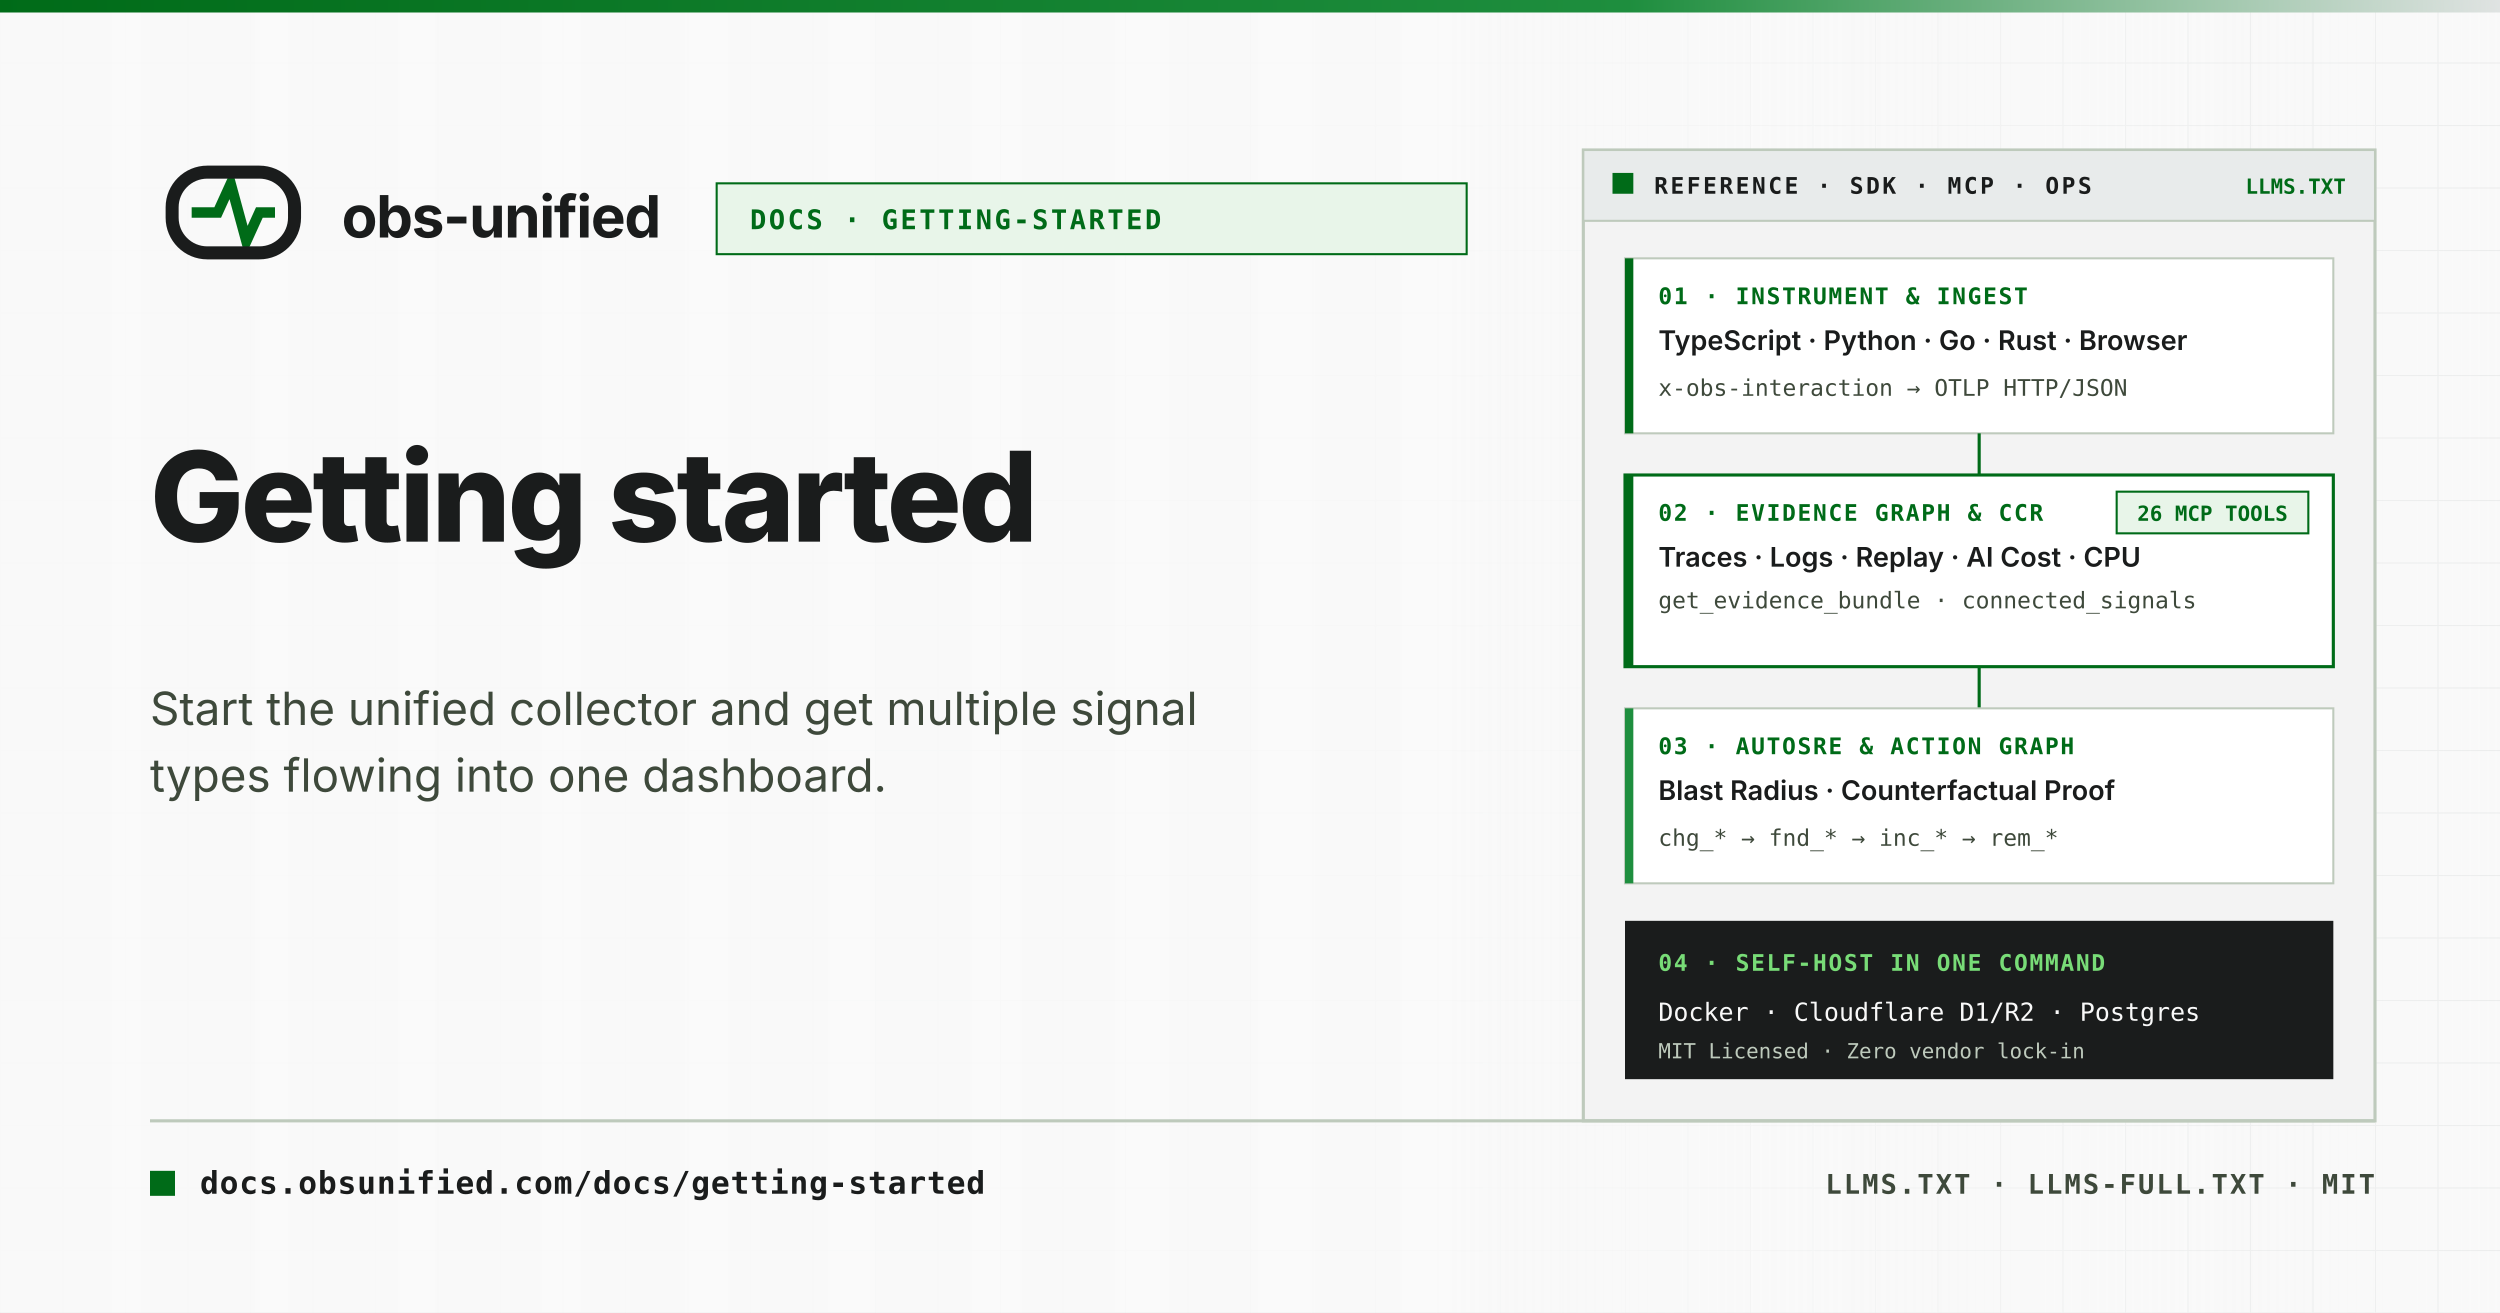
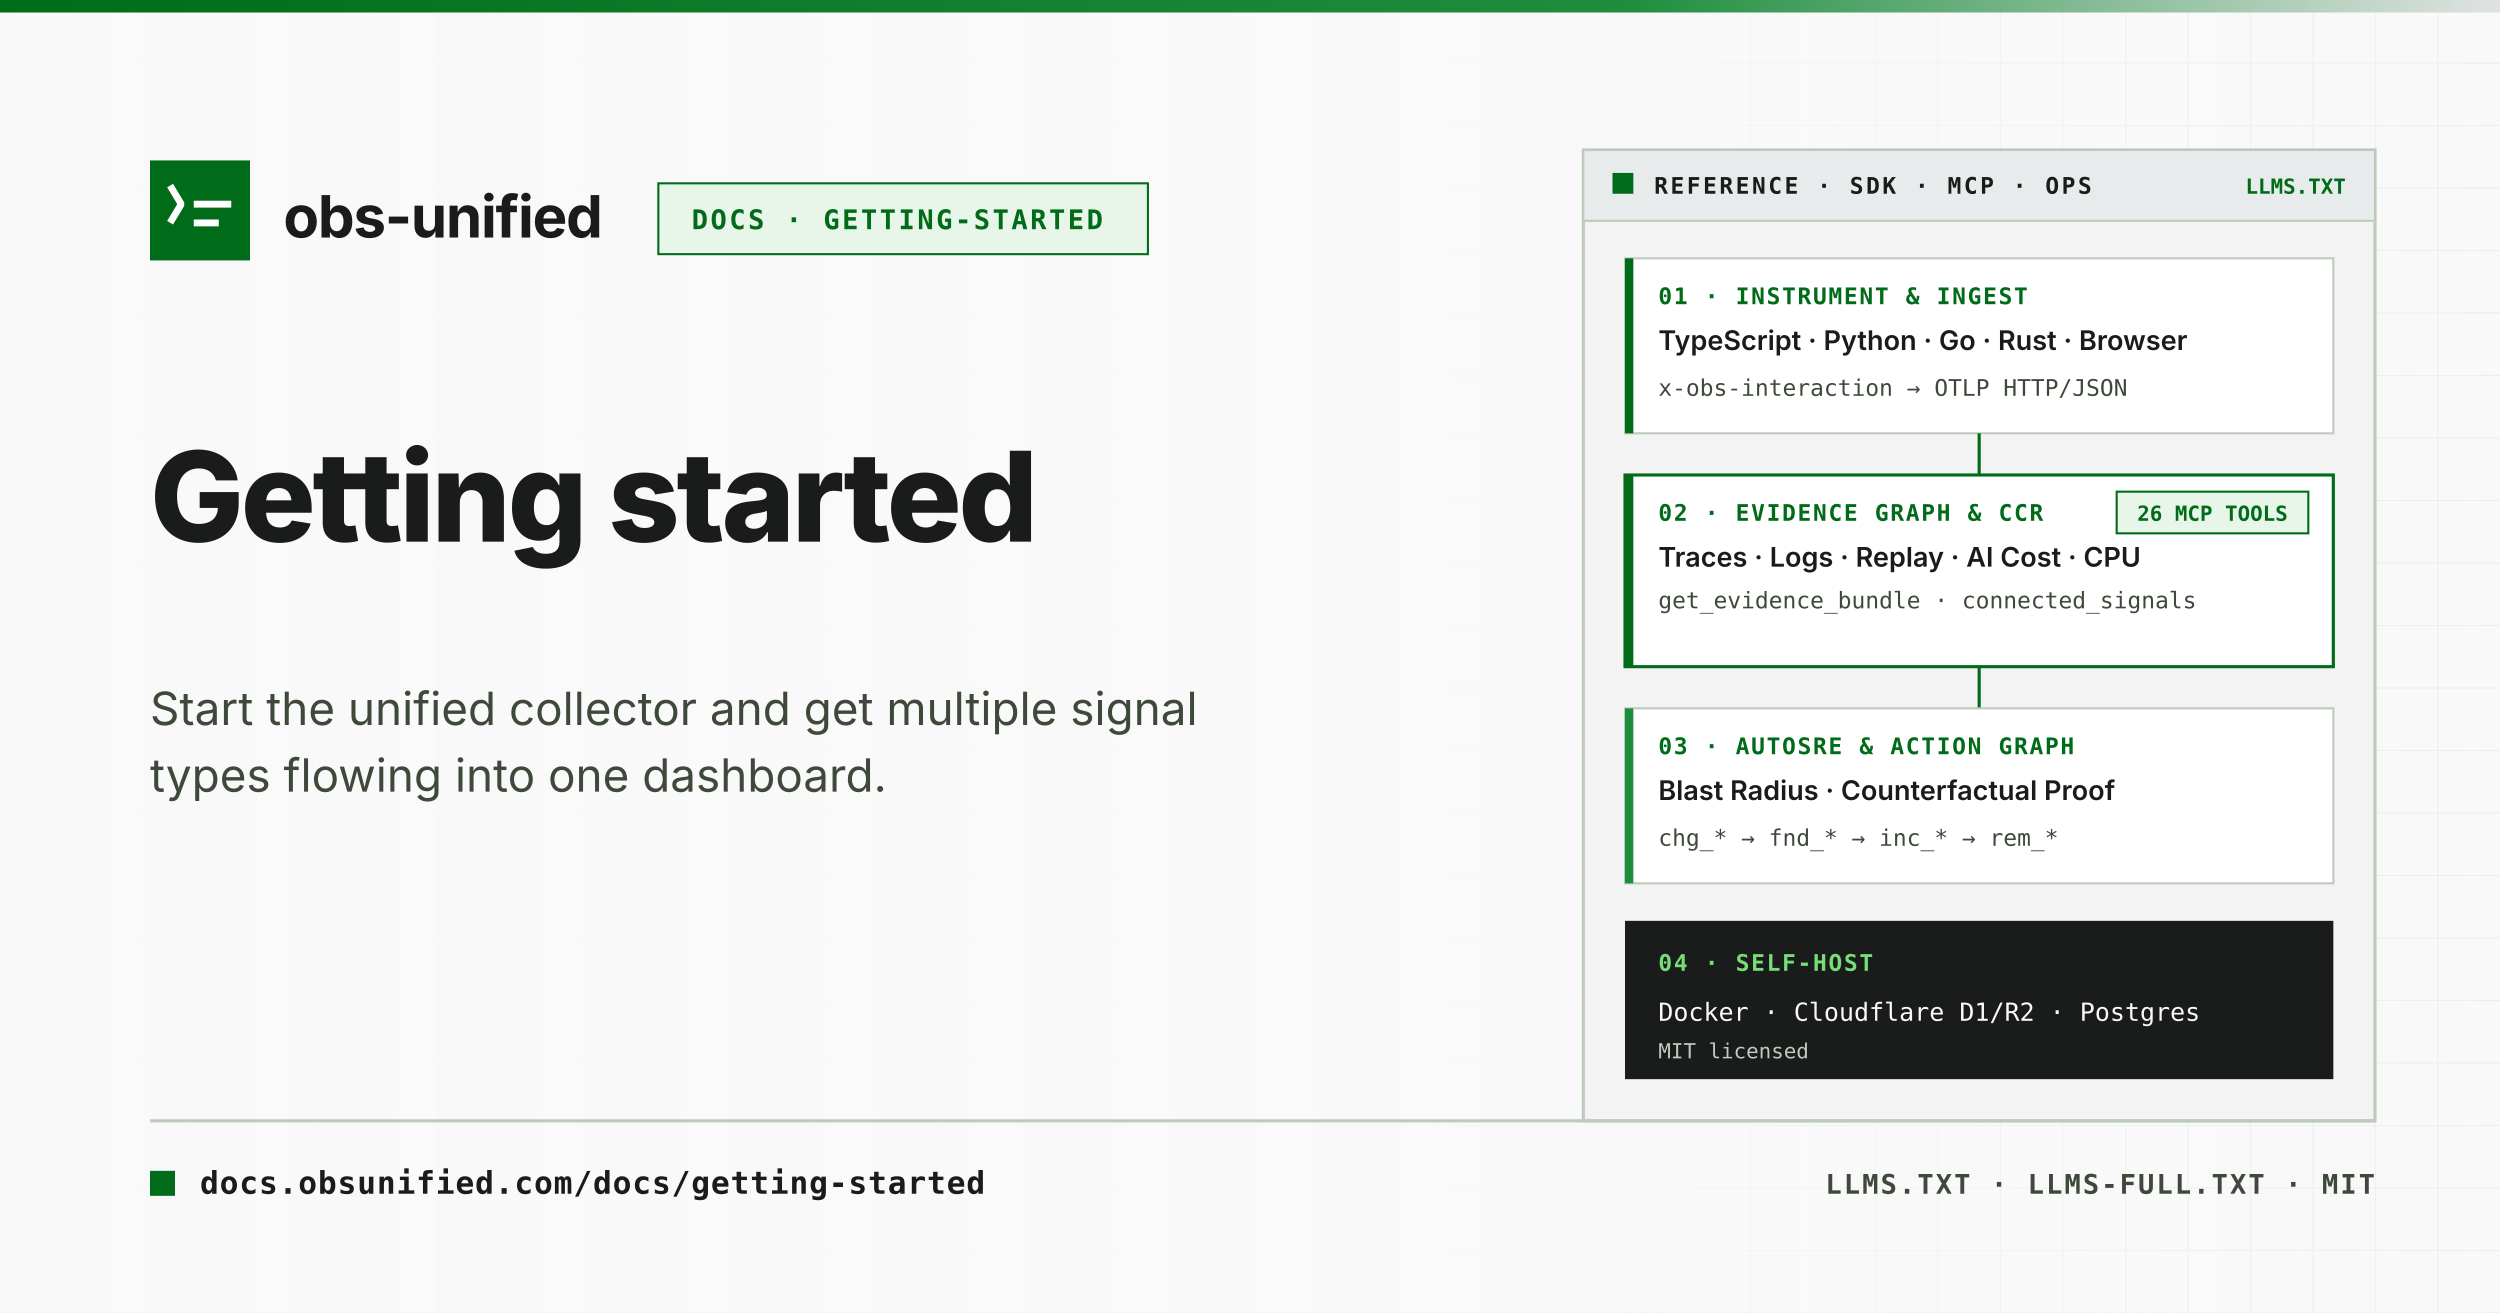
<svg xmlns="http://www.w3.org/2000/svg" viewBox="0 0 1200 630" width="1200" height="630" role="img" aria-label="Getting started — obs-unified documentation">
  <defs>
    <pattern id="grid" width="30" height="30" patternUnits="userSpaceOnUse">
      <path d="M 30 0 L 0 0 0 30" fill="none" stroke="#E2E4E4" stroke-width="1" />
    </pattern>
    <linearGradient id="surfaceFade" x1="0" y1="0" x2="1" y2="0">
      <stop offset="0%" stop-color="#F9F9F9" stop-opacity="0.97" />
      <stop offset="58%" stop-color="#F9F9F9" stop-opacity="0.93" />
      <stop offset="100%" stop-color="#F9F9F9" stop-opacity="0.45" />
    </linearGradient>
    <linearGradient id="accentBar" x1="0" y1="0" x2="1" y2="0">
      <stop offset="0%" stop-color="#006B18" />
      <stop offset="65%" stop-color="#1E8E3E" />
      <stop offset="100%" stop-color="#E2E4E4" />
    </linearGradient>
  </defs>
  <rect width="1200" height="630" fill="#F9F9F9" />
  <rect width="1200" height="630" fill="url(#grid)" />
  <rect width="1200" height="630" fill="url(#surfaceFade)" />
  <rect x="0" y="0" width="1200" height="6" fill="url(#accentBar)" />
  <g transform="translate(760, 72)">
    <rect x="0" y="0" width="380" height="466" fill="#F3F3F3" stroke="#BECABC" stroke-width="1.5" />
    <rect x="0" y="0" width="380" height="34" fill="#E8EBEB" stroke="#BECABC" stroke-width="1" />
    <rect x="14" y="11" width="10" height="10" fill="#006B18" />
    <text x="34" y="21" font-family="'JetBrains Mono', 'SFMono-Regular', Menlo, monospace" font-size="11" font-weight="700" fill="#1A1C1C" letter-spacing="1.2">REFERENCE · SDK · MCP · OPS</text>
    <text x="366" y="21" text-anchor="end" font-family="'JetBrains Mono', 'SFMono-Regular', Menlo, monospace" font-size="10" font-weight="600" fill="#006B18">LLMS.TXT</text>
    <rect x="20" y="52" width="340" height="84" fill="#FFFFFF" stroke="#BECABC" stroke-width="1" />
    <rect x="20" y="52" width="4" height="84" fill="#006B18" />
    <text x="36" y="74" font-family="'JetBrains Mono', 'SFMono-Regular', Menlo, monospace" font-size="11" font-weight="700" fill="#006B18" letter-spacing="0.8">01 · INSTRUMENT &amp; INGEST</text>
    <text x="36" y="96" font-family="'Inter', -apple-system, sans-serif" font-size="13" font-weight="600" fill="#1A1C1C">TypeScript · Python · Go · Rust · Browser</text>
    <text x="36" y="118" font-family="'JetBrains Mono', 'SFMono-Regular', Menlo, monospace" font-size="11" font-weight="500" fill="#3E493B">x-obs-interaction → OTLP HTTP/JSON</text>
    <line x1="190" y1="136" x2="190" y2="156" stroke="#006B18" stroke-width="1.5" />
    <rect x="20" y="156" width="340" height="92" fill="#FFFFFF" stroke="#006B18" stroke-width="1.5" />
    <rect x="20" y="156" width="4" height="92" fill="#006B18" />
    <text x="36" y="178" font-family="'JetBrains Mono', 'SFMono-Regular', Menlo, monospace" font-size="11" font-weight="700" fill="#006B18" letter-spacing="0.8">02 · EVIDENCE GRAPH &amp; CCR</text>
    <text x="36" y="200" font-family="'Inter', -apple-system, sans-serif" font-size="13" font-weight="600" fill="#1A1C1C">Traces · Logs · Replay · AI Cost · CPU</text>
    <text x="36" y="220" font-family="'JetBrains Mono', 'SFMono-Regular', Menlo, monospace" font-size="11" font-weight="500" fill="#3E493B">get_evidence_bundle · connected_signals</text>
    <rect x="256" y="164" width="92" height="20" fill="#E8F5E9" stroke="#006B18" stroke-width="1" />
    <text x="302" y="178" text-anchor="middle" font-family="'JetBrains Mono', 'SFMono-Regular', Menlo, monospace" font-size="10" font-weight="700" fill="#006B18">26 MCP TOOLS</text>
    <line x1="190" y1="248" x2="190" y2="268" stroke="#006B18" stroke-width="1.5" />
    <rect x="20" y="268" width="340" height="84" fill="#FFFFFF" stroke="#BECABC" stroke-width="1" />
    <rect x="20" y="268" width="4" height="84" fill="#1E8E3E" />
    <text x="36" y="290" font-family="'JetBrains Mono', 'SFMono-Regular', Menlo, monospace" font-size="11" font-weight="700" fill="#006B18" letter-spacing="0.8">03 · AUTOSRE &amp; ACTION GRAPH</text>
    <text x="36" y="312" font-family="'Inter', -apple-system, sans-serif" font-size="13" font-weight="600" fill="#1A1C1C">Blast Radius · Counterfactual Proof</text>
    <text x="36" y="334" font-family="'JetBrains Mono', 'SFMono-Regular', Menlo, monospace" font-size="11" font-weight="500" fill="#3E493B">chg_* → fnd_* → inc_* → rem_*</text>
    <rect x="20" y="370" width="340" height="76" fill="#1A1C1C" />
-     <text x="36" y="394" font-family="'JetBrains Mono', 'SFMono-Regular', Menlo, monospace" font-size="11" font-weight="700" fill="#78DC77" letter-spacing="0.8">04 · SELF-HOST IN ONE COMMAND</text>
+     <text x="36" y="394" font-family="'JetBrains Mono', 'SFMono-Regular', Menlo, monospace" font-size="11" font-weight="700" fill="#78DC77" letter-spacing="0.8">04 · SELF-HOST</text>
    <text x="36" y="418" font-family="'JetBrains Mono', 'SFMono-Regular', Menlo, monospace" font-size="12" font-weight="500" fill="#F9F9F9">Docker · Cloudflare D1/R2 · Postgres</text>
-     <text x="36" y="436" font-family="'JetBrains Mono', 'SFMono-Regular', Menlo, monospace" font-size="10" font-weight="500" fill="#BECABC">MIT Licensed · Zero vendor lock-in</text>
+     <text x="36" y="436" font-family="'JetBrains Mono', 'SFMono-Regular', Menlo, monospace" font-size="10" font-weight="500" fill="#BECABC">MIT licensed</text>
  </g>
  <g transform="translate(72, 72)">
-     <g transform="scale(2.5)">
-       <path d="M9 12H13L15.5 6.5L18.5 17.5L21 12H23" stroke="#006B18" stroke-width="2" stroke-linecap="square" stroke-linejoin="miter" fill="none" />
-       <path fill-rule="evenodd" clip-rule="evenodd" d="M11 3C6.582 3 3 6.582 3 11V13C3 17.418 6.582 21 11 21H21C25.418 21 29 17.418 29 13V11C29 6.582 25.418 3 21 3H11ZM11 5.5C7.962 5.5 5.5 7.962 5.5 11V13C5.5 16.038 7.962 18.5 11 18.5H21C24.038 18.5 26.5 16.038 26.5 13V11C26.5 7.962 24.038 5.5 21 5.5H11Z" fill="#1A1C1C" />
+     <g transform="translate(0, 5) scale(1.5)">
+       <rect width="32" height="32" fill="#006B18" />
+       <path d="M7 9 L10 14 L7 19" fill="none" stroke="#FFFFFF" stroke-width="2.2" stroke-linejoin="bevel" stroke-linecap="square" />
+       <rect x="14" y="12.9" width="12" height="2.2" fill="#FFFFFF" />
+       <rect x="14" y="18.9" width="8" height="2.2" fill="#FFFFFF" />
    </g>
-     <text x="92" y="42" font-family="'Inter', -apple-system, BlinkMacSystemFont, 'Segoe UI', sans-serif" font-size="28" font-weight="700" fill="#1A1C1C" letter-spacing="-0.6">obs-unified</text>
-     <rect x="272" y="16" width="360" height="34" fill="#E8F5E9" stroke="#006B18" stroke-width="1" />
-     <text x="288" y="38" font-family="'JetBrains Mono', 'SFMono-Regular', Menlo, monospace" font-size="13" font-weight="700" fill="#006B18" letter-spacing="1.2">DOCS · GETTING-STARTED</text>
+     <text x="64" y="42" font-family="'Inter', -apple-system, BlinkMacSystemFont, 'Segoe UI', sans-serif" font-size="28" font-weight="700" fill="#1A1C1C" letter-spacing="-0.6">obs-unified</text>
+     <rect x="244" y="16" width="235" height="34" fill="#E8F5E9" stroke="#006B18" stroke-width="1" />
+     <text x="260" y="38" font-family="'JetBrains Mono', 'SFMono-Regular', Menlo, monospace" font-size="13" font-weight="700" fill="#006B18" letter-spacing="1.2">DOCS · GETTING-STARTED</text>
  </g>
  <text x="72" y="260" font-family="'Inter', -apple-system, BlinkMacSystemFont, 'Segoe UI', sans-serif" font-size="60" font-weight="800" fill="#1A1C1C" letter-spacing="-1.6">Getting started</text>
  <text x="72" y="348" font-family="'Inter', -apple-system, BlinkMacSystemFont, 'Segoe UI', sans-serif" font-size="22" font-weight="400" fill="#3E493B">Start the unified collector and get multiple signal</text>
  <text x="72" y="380" font-family="'Inter', -apple-system, BlinkMacSystemFont, 'Segoe UI', sans-serif" font-size="22" font-weight="400" fill="#3E493B">types flowing into one dashboard.</text>
  <line x1="72" y1="538" x2="1140" y2="538" stroke="#BECABC" stroke-width="1.5" />
  <rect x="72" y="562" width="12" height="12" fill="#006B18" />
  <text x="96" y="573" font-family="'JetBrains Mono', 'SFMono-Regular', Menlo, monospace" font-size="15" font-weight="700" fill="#1A1C1C" letter-spacing="0.4">docs.obsunified.com/docs/getting-started</text>
  <text x="1140" y="573" text-anchor="end" font-family="'JetBrains Mono', 'SFMono-Regular', Menlo, monospace" font-size="13" font-weight="600" fill="#3E493B" letter-spacing="1">LLMS.TXT · LLMS-FULL.TXT · MIT</text>
</svg>
